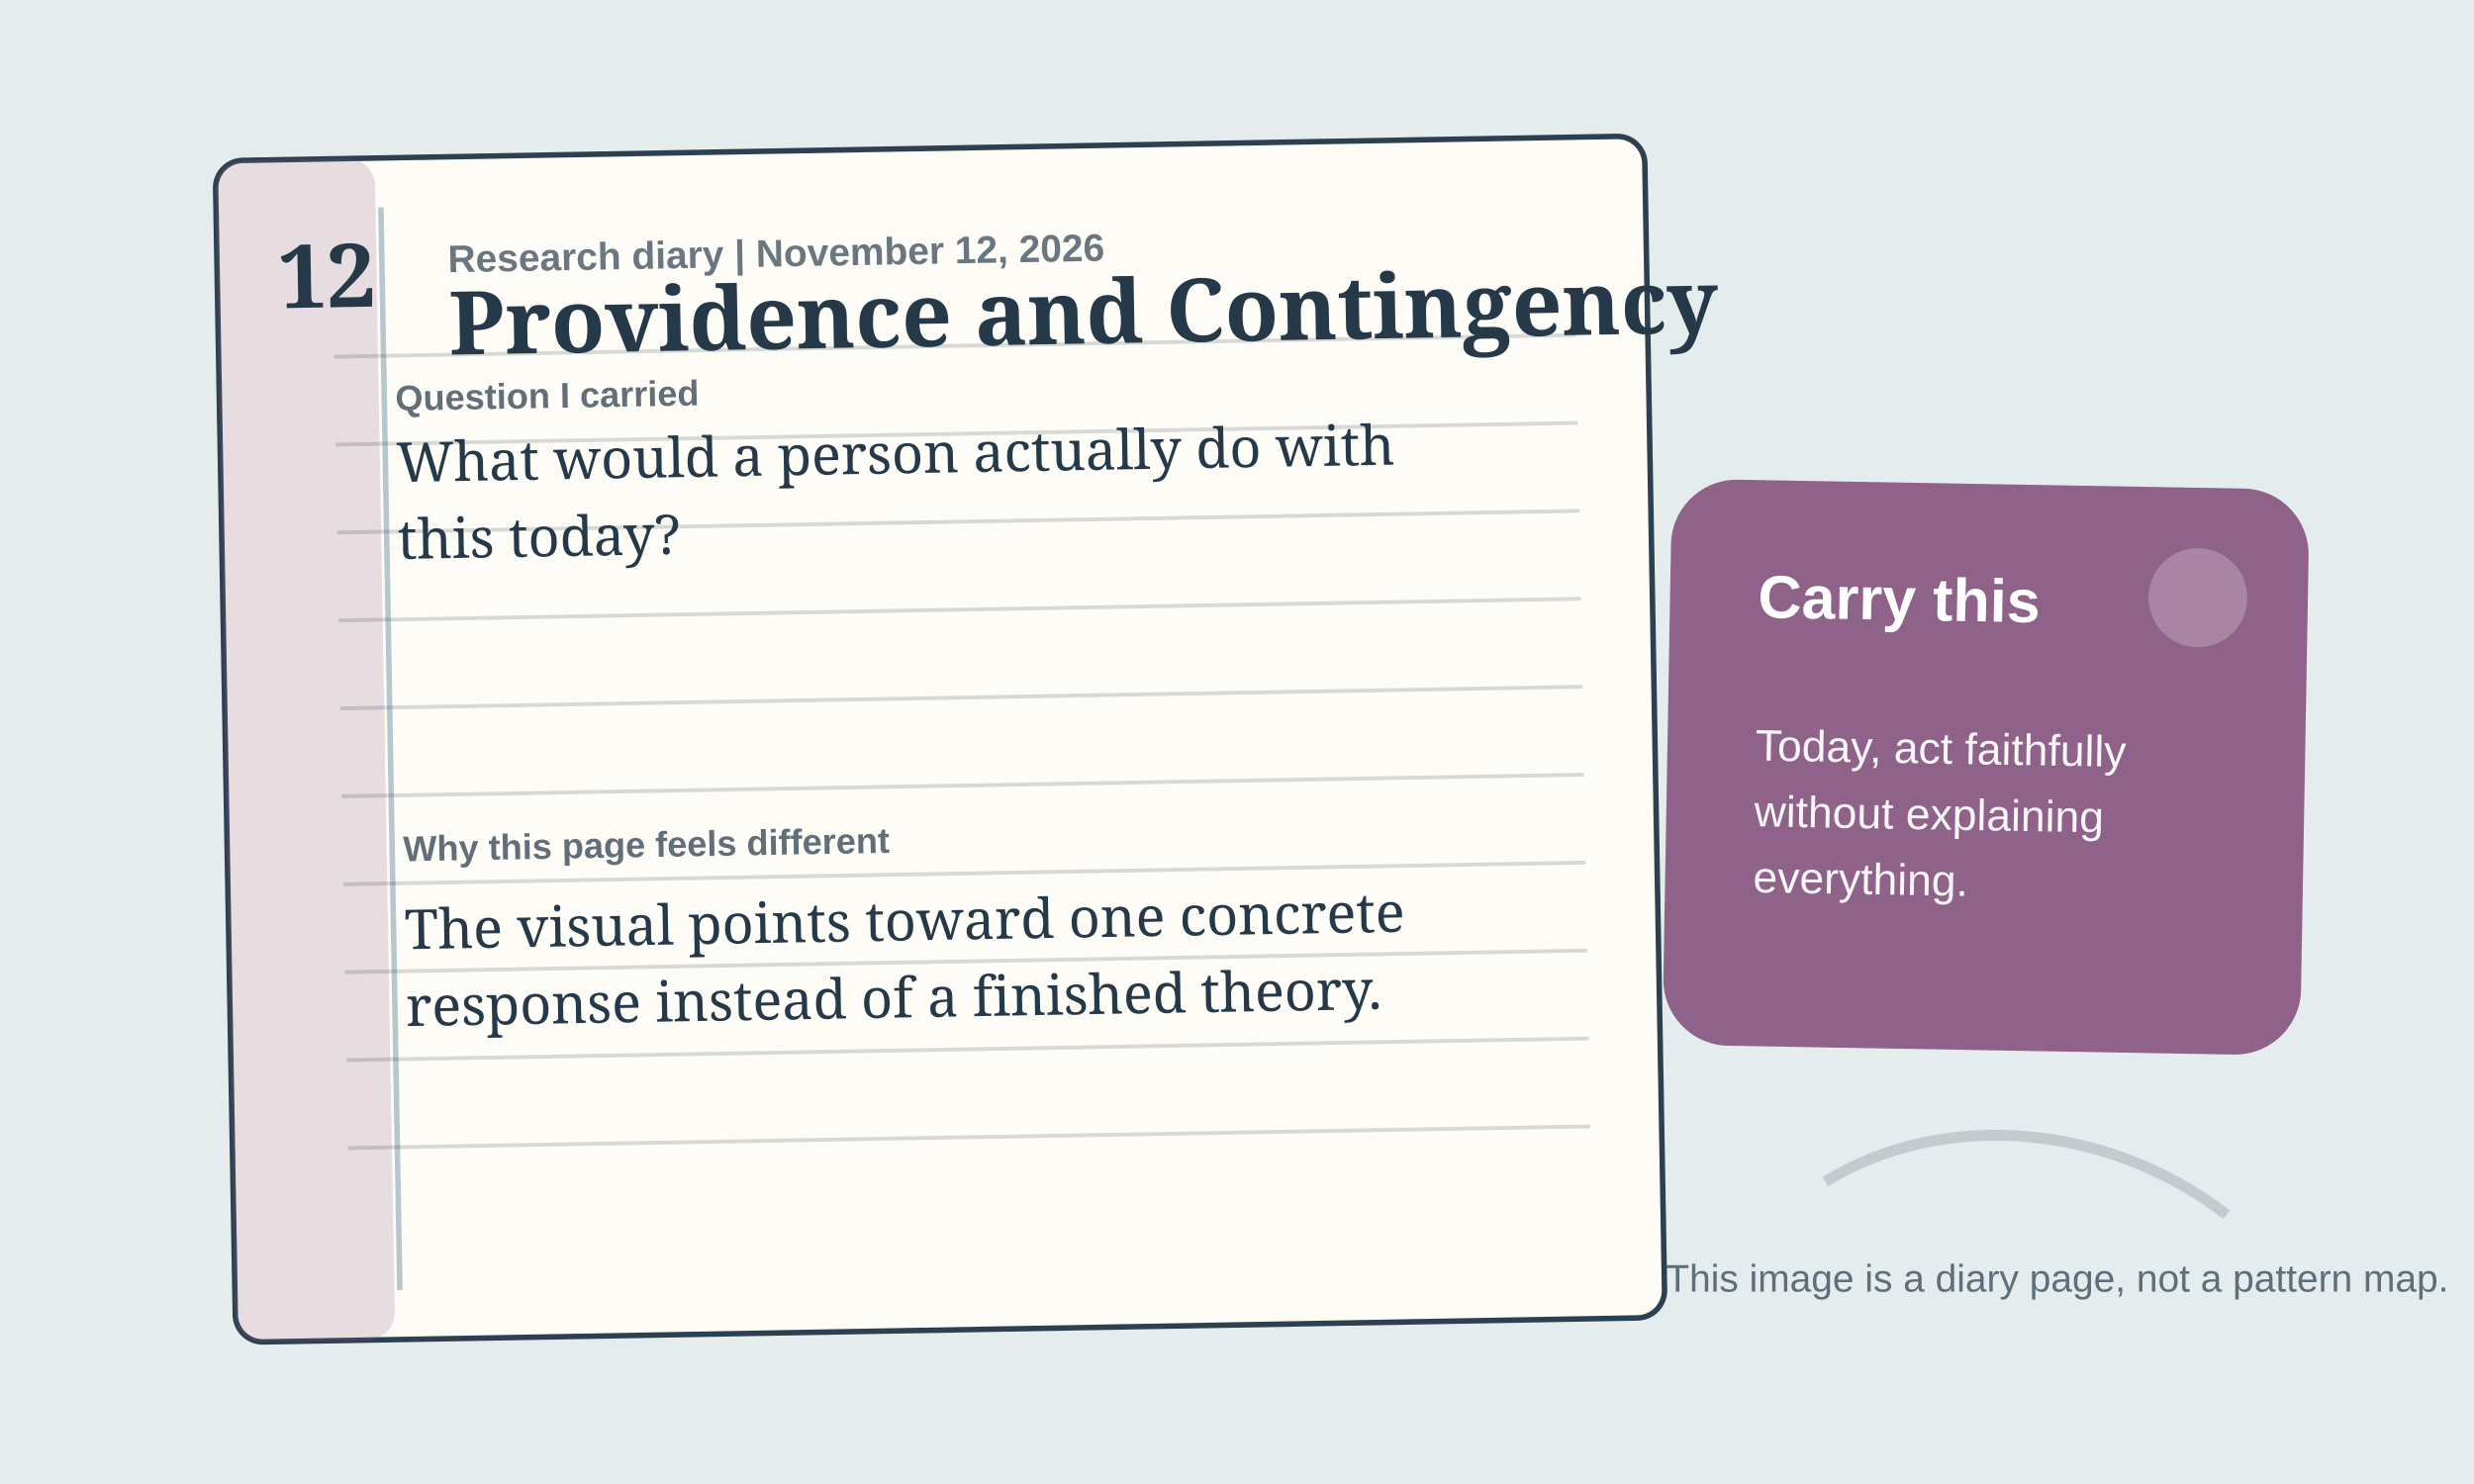
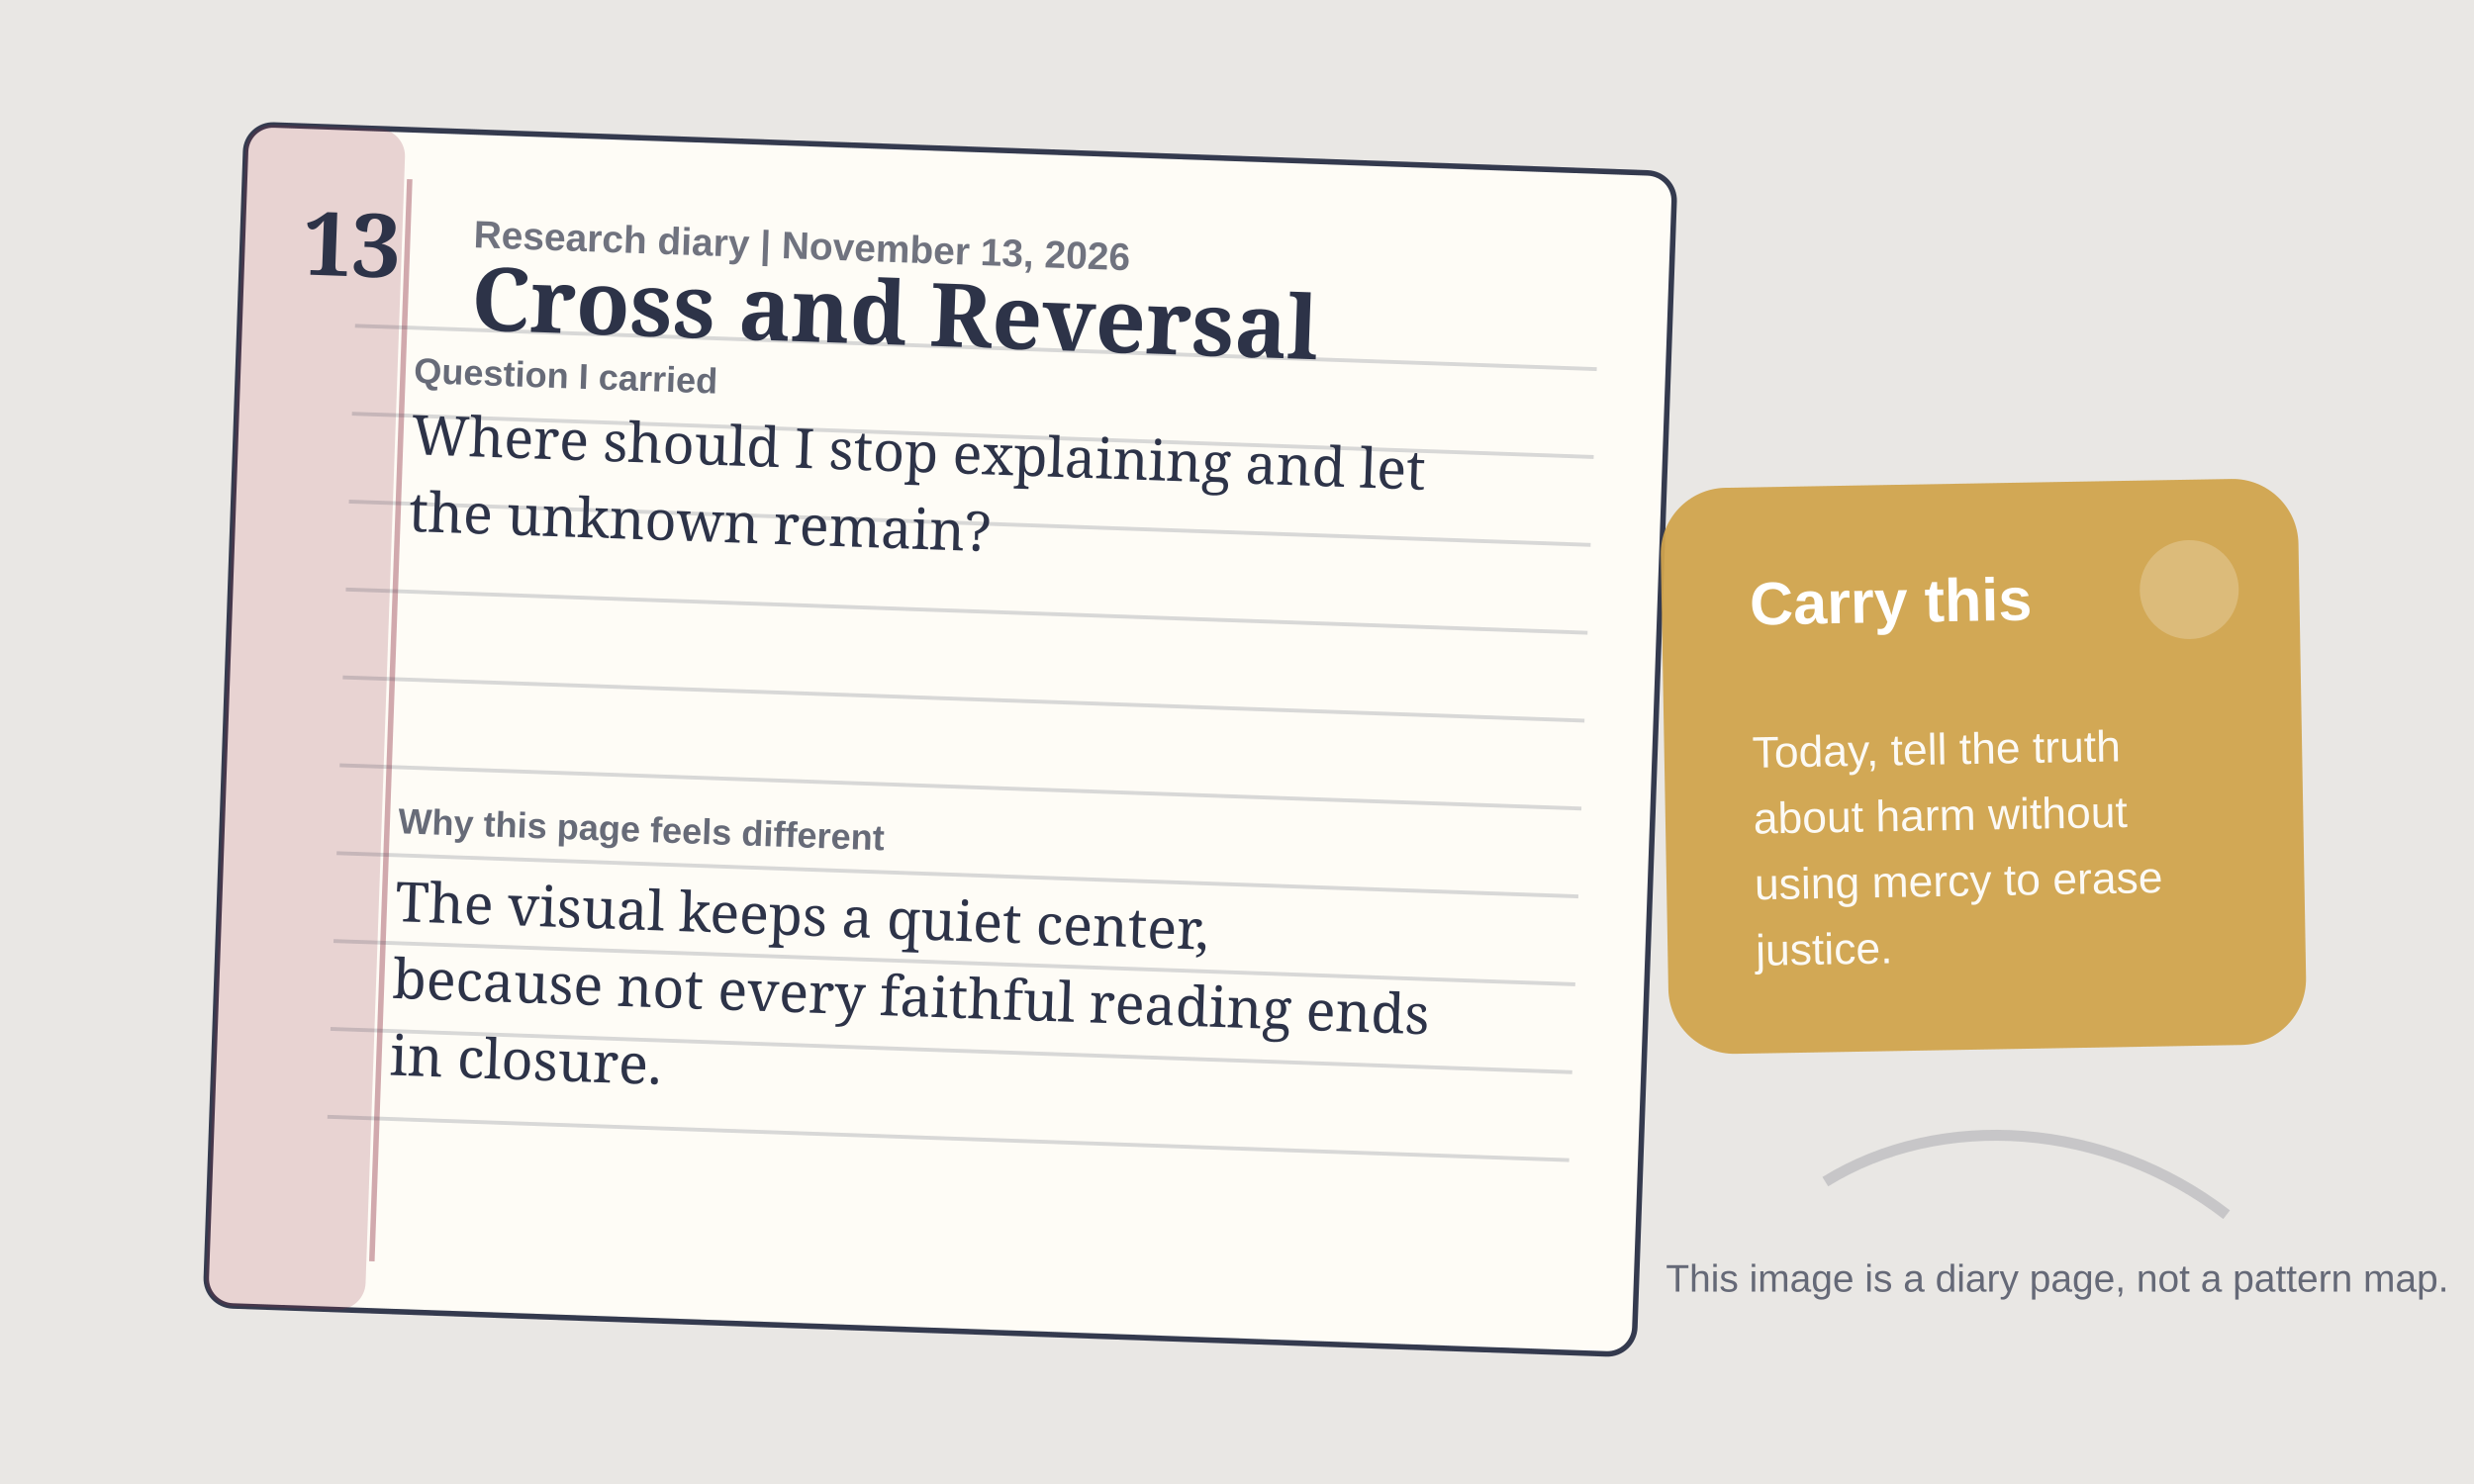
<svg xmlns="http://www.w3.org/2000/svg" width="900" height="540" viewBox="0 0 900 540" role="img" aria-labelledby="title desc">
  <style>
-     .eyebrow { font: 700 14px Arial, sans-serif; letter-spacing: 0; fill: #253949; opacity: 0.68; }
-     .title { font: 700 32px Georgia, serif; letter-spacing: 0; fill: #253949; }
-     .diary { font: 20px Georgia, serif; letter-spacing: 0; fill: #253949; }
-     .label { font: 700 13px Arial, sans-serif; letter-spacing: 0; fill: #253949; opacity: 0.72; }
+     .eyebrow { font: 700 14px Arial, sans-serif; letter-spacing: 0; fill: #2d3348; opacity: 0.68; }
+     .title { font: 700 32px Georgia, serif; letter-spacing: 0; fill: #2d3348; }
+     .diary { font: 20px Georgia, serif; letter-spacing: 0; fill: #2d3348; }
+     .label { font: 700 13px Arial, sans-serif; letter-spacing: 0; fill: #2d3348; opacity: 0.72; }
    .cardtitle { font: 700 22px Arial, sans-serif; letter-spacing: 0; fill: #ffffff; }
    .cardtext { font: 16px Arial, sans-serif; letter-spacing: 0; fill: #ffffff; opacity: 0.94; }
-     .small { font: 14px Arial, sans-serif; letter-spacing: 0; fill: #253949; opacity: 0.70; }
+     .small { font: 14px Arial, sans-serif; letter-spacing: 0; fill: #2d3348; opacity: 0.70; }
  </style>
-   <rect width="900" height="540" fill="#eef4f7" />
-   <rect x="0" y="0" width="900" height="540" fill="#253949" opacity="0.05" />
-   <g transform="rotate(-1 340 270)">
-     <rect x="82" y="54" width="520" height="430" rx="10" fill="#fffdf7" stroke="#253949" stroke-width="2" opacity="0.96" />
-     <rect x="82" y="54" width="58" height="430" rx="10" fill="#8a5a83" opacity="0.20" />
-     <line x1="142" y1="72" x2="142" y2="466" stroke="#4d7890" stroke-width="2" opacity="0.40" />
-     <line x1="124" y1="126" x2="576" y2="126" stroke="#253949" stroke-width="1.4" opacity="0.18" />
-     <line x1="124" y1="158" x2="576" y2="158" stroke="#253949" stroke-width="1.4" opacity="0.18" />
-     <line x1="124" y1="190" x2="576" y2="190" stroke="#253949" stroke-width="1.4" opacity="0.18" />
-     <line x1="124" y1="222" x2="576" y2="222" stroke="#253949" stroke-width="1.4" opacity="0.18" />
-     <line x1="124" y1="254" x2="576" y2="254" stroke="#253949" stroke-width="1.4" opacity="0.18" />
-     <line x1="124" y1="286" x2="576" y2="286" stroke="#253949" stroke-width="1.4" opacity="0.18" />
-     <line x1="124" y1="318" x2="576" y2="318" stroke="#253949" stroke-width="1.4" opacity="0.18" />
-     <line x1="124" y1="350" x2="576" y2="350" stroke="#253949" stroke-width="1.4" opacity="0.18" />
-     <line x1="124" y1="382" x2="576" y2="382" stroke="#253949" stroke-width="1.4" opacity="0.18" />
-     <line x1="124" y1="414" x2="576" y2="414" stroke="#253949" stroke-width="1.4" opacity="0.18" />
-     <text x="166" y="96" class="eyebrow">Research diary | November 12, 2026</text>
-     <text x="166" y="126" class="title">Providence and Contingency</text>
+   <rect width="900" height="540" fill="#f2f0ec" />
+   <rect x="0" y="0" width="900" height="540" fill="#2d3348" opacity="0.05" />
+   <g transform="rotate(2 340 270)">
+     <rect x="82" y="54" width="520" height="430" rx="10" fill="#fffdf7" stroke="#2d3348" stroke-width="2" opacity="0.96" />
+     <rect x="82" y="54" width="58" height="430" rx="10" fill="#8f2d3f" opacity="0.20" />
+     <line x1="142" y1="72" x2="142" y2="466" stroke="#8f2d3f" stroke-width="2" opacity="0.40" />
+     <line x1="124" y1="126" x2="576" y2="126" stroke="#2d3348" stroke-width="1.4" opacity="0.18" />
+     <line x1="124" y1="158" x2="576" y2="158" stroke="#2d3348" stroke-width="1.4" opacity="0.18" />
+     <line x1="124" y1="190" x2="576" y2="190" stroke="#2d3348" stroke-width="1.4" opacity="0.18" />
+     <line x1="124" y1="222" x2="576" y2="222" stroke="#2d3348" stroke-width="1.4" opacity="0.18" />
+     <line x1="124" y1="254" x2="576" y2="254" stroke="#2d3348" stroke-width="1.4" opacity="0.18" />
+     <line x1="124" y1="286" x2="576" y2="286" stroke="#2d3348" stroke-width="1.4" opacity="0.18" />
+     <line x1="124" y1="318" x2="576" y2="318" stroke="#2d3348" stroke-width="1.4" opacity="0.18" />
+     <line x1="124" y1="350" x2="576" y2="350" stroke="#2d3348" stroke-width="1.4" opacity="0.18" />
+     <line x1="124" y1="382" x2="576" y2="382" stroke="#2d3348" stroke-width="1.4" opacity="0.18" />
+     <line x1="124" y1="414" x2="576" y2="414" stroke="#2d3348" stroke-width="1.4" opacity="0.18" />
+     <text x="166" y="96" class="eyebrow">Research diary | November 13, 2026</text>
+     <text x="166" y="126" class="title">Cross and Reversal</text>
    <text x="146" y="146" class="label">Question I carried</text>
-     <text x="104" y="108" class="title">12</text>
+     <text x="104" y="108" class="title">13</text>
  </g>
-   <g transform="rotate(-1 340 270)">
-     <text x="146" y="172" class="diary">What would a person actually do with</text>
-     <text x="146" y="200" class="diary">this today?</text>
+   <g transform="rotate(2 340 270)">
+     <text x="146" y="172" class="diary">Where should I stop explaining and let</text>
+     <text x="146" y="200" class="diary">the unknown remain?</text>
    <text x="146" y="310" class="label">Why this page feels different</text>
-     <text x="146" y="342" class="diary">The visual points toward one concrete</text>
-     <text x="146" y="370" class="diary">response instead of a finished theory.</text>
+     <text x="146" y="342" class="diary">The visual keeps a quiet center,</text>
+     <text x="146" y="370" class="diary">because not every faithful reading ends</text>
+     <text x="146" y="398" class="diary">in closure.</text>
  </g>
-   <g transform="rotate(1 714 306)">
-     <rect x="606" y="176" width="232" height="206" rx="24" fill="#8a5a83" opacity="0.94" />
+   <g transform="rotate(-1 714 306)">
+     <rect x="606" y="176" width="232" height="206" rx="24" fill="#d0a44c" opacity="0.94" />
    <circle cx="798" cy="216" r="18" fill="#ffffff" opacity="0.22" />
    <text x="638" y="226" class="cardtitle">Carry this</text>
-     <text x="638" y="278" class="cardtext">Today, act faithfully</text>
-     <text x="638" y="302" class="cardtext">without explaining</text>
-     <text x="638" y="326" class="cardtext">everything.</text>
+     <text x="638" y="278" class="cardtext">Today, tell the truth</text>
+     <text x="638" y="302" class="cardtext">about harm without</text>
+     <text x="638" y="326" class="cardtext">using mercy to erase</text>
+     <text x="638" y="350" class="cardtext">justice.</text>
  </g>
-   <path d="M664 430 C706 404 766 408 810 442" fill="none" stroke="#253949" stroke-width="4" opacity="0.18" />
+   <path d="M664 430 C706 404 766 408 810 442" fill="none" stroke="#2d3348" stroke-width="4" opacity="0.18" />
  <text x="606" y="470" class="small">This image is a diary page, not a pattern map.</text>
</svg>
